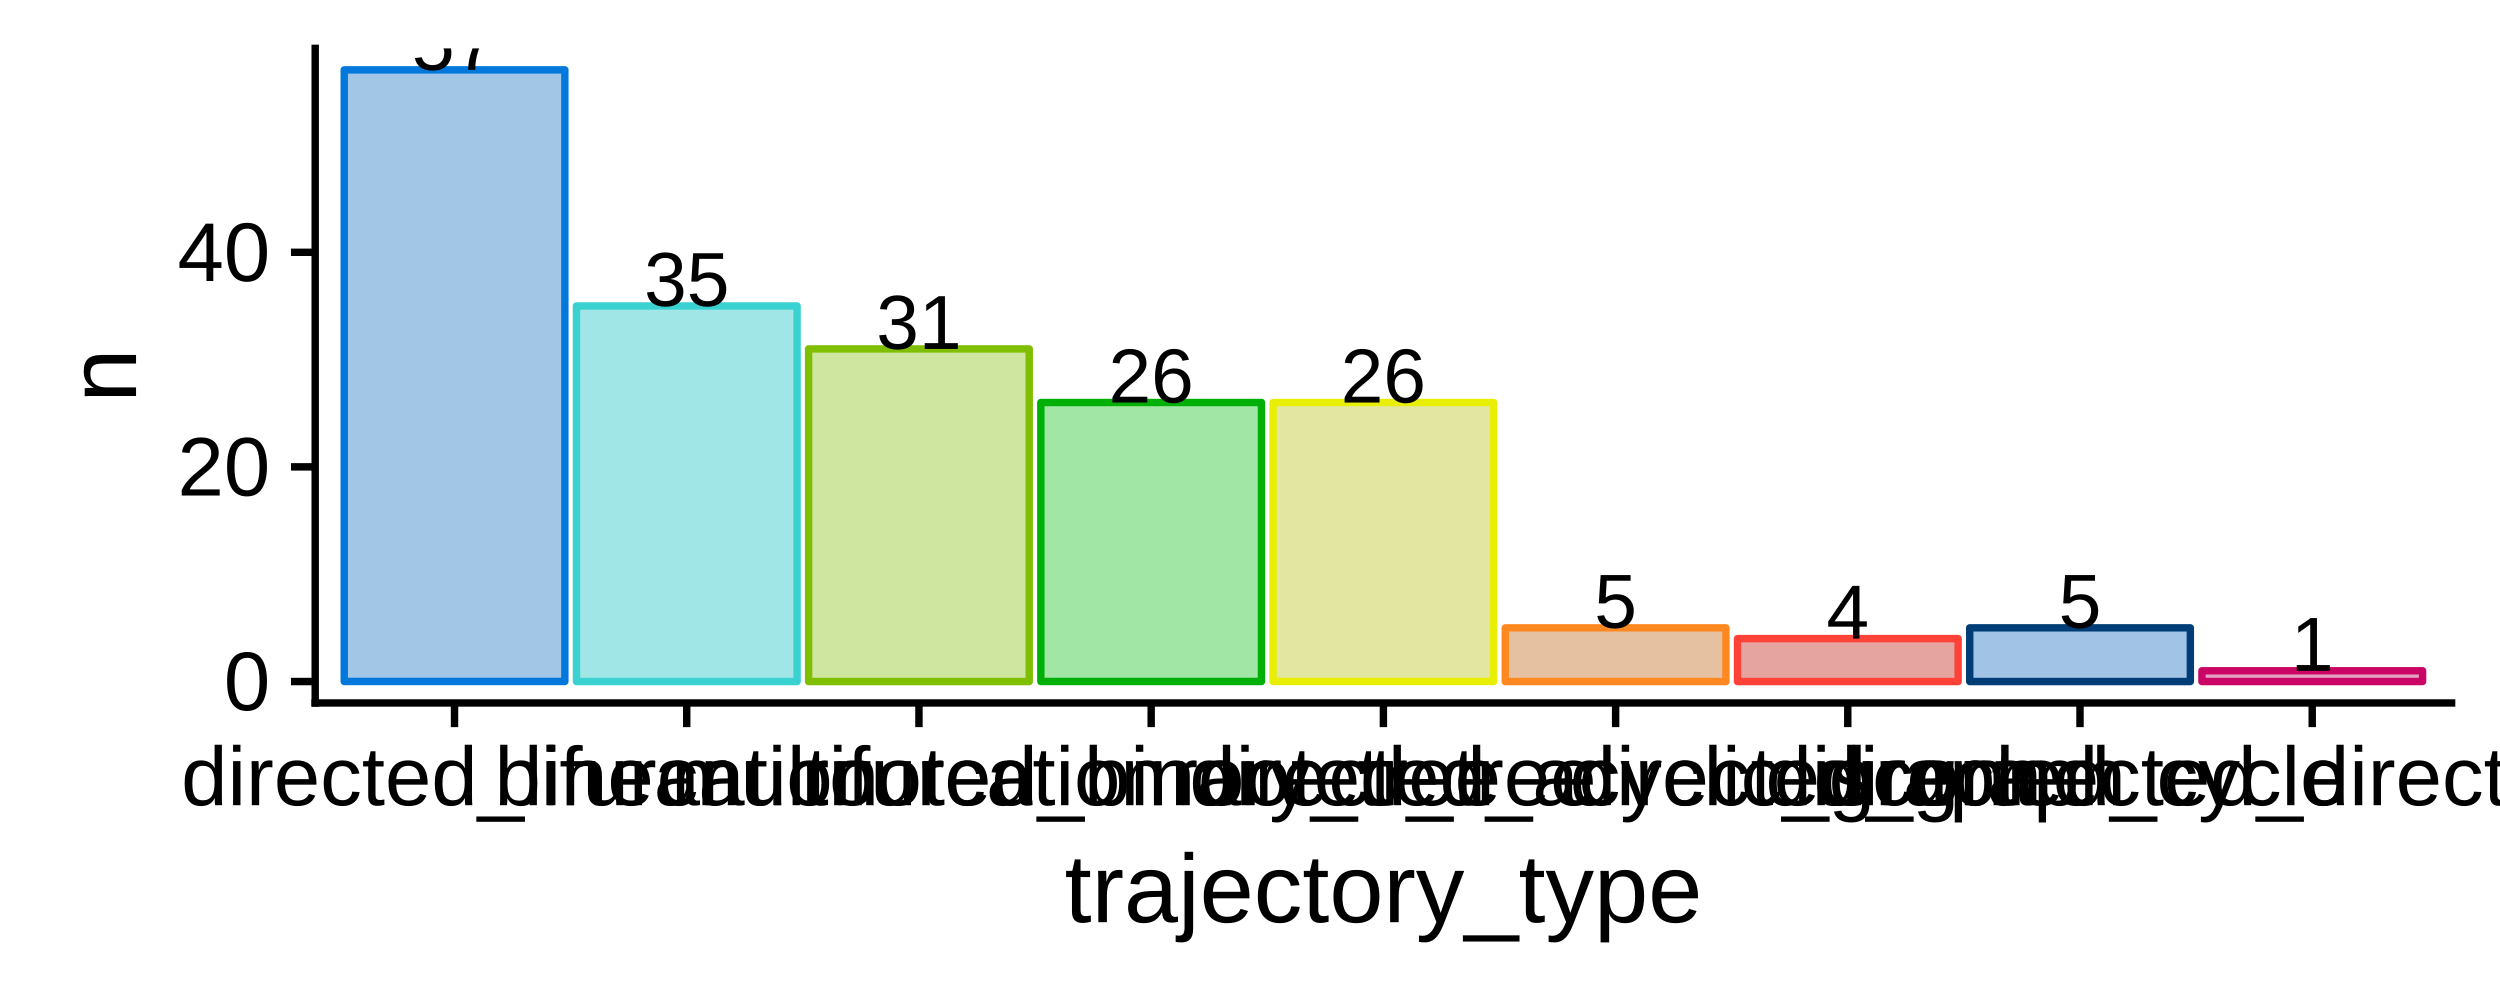
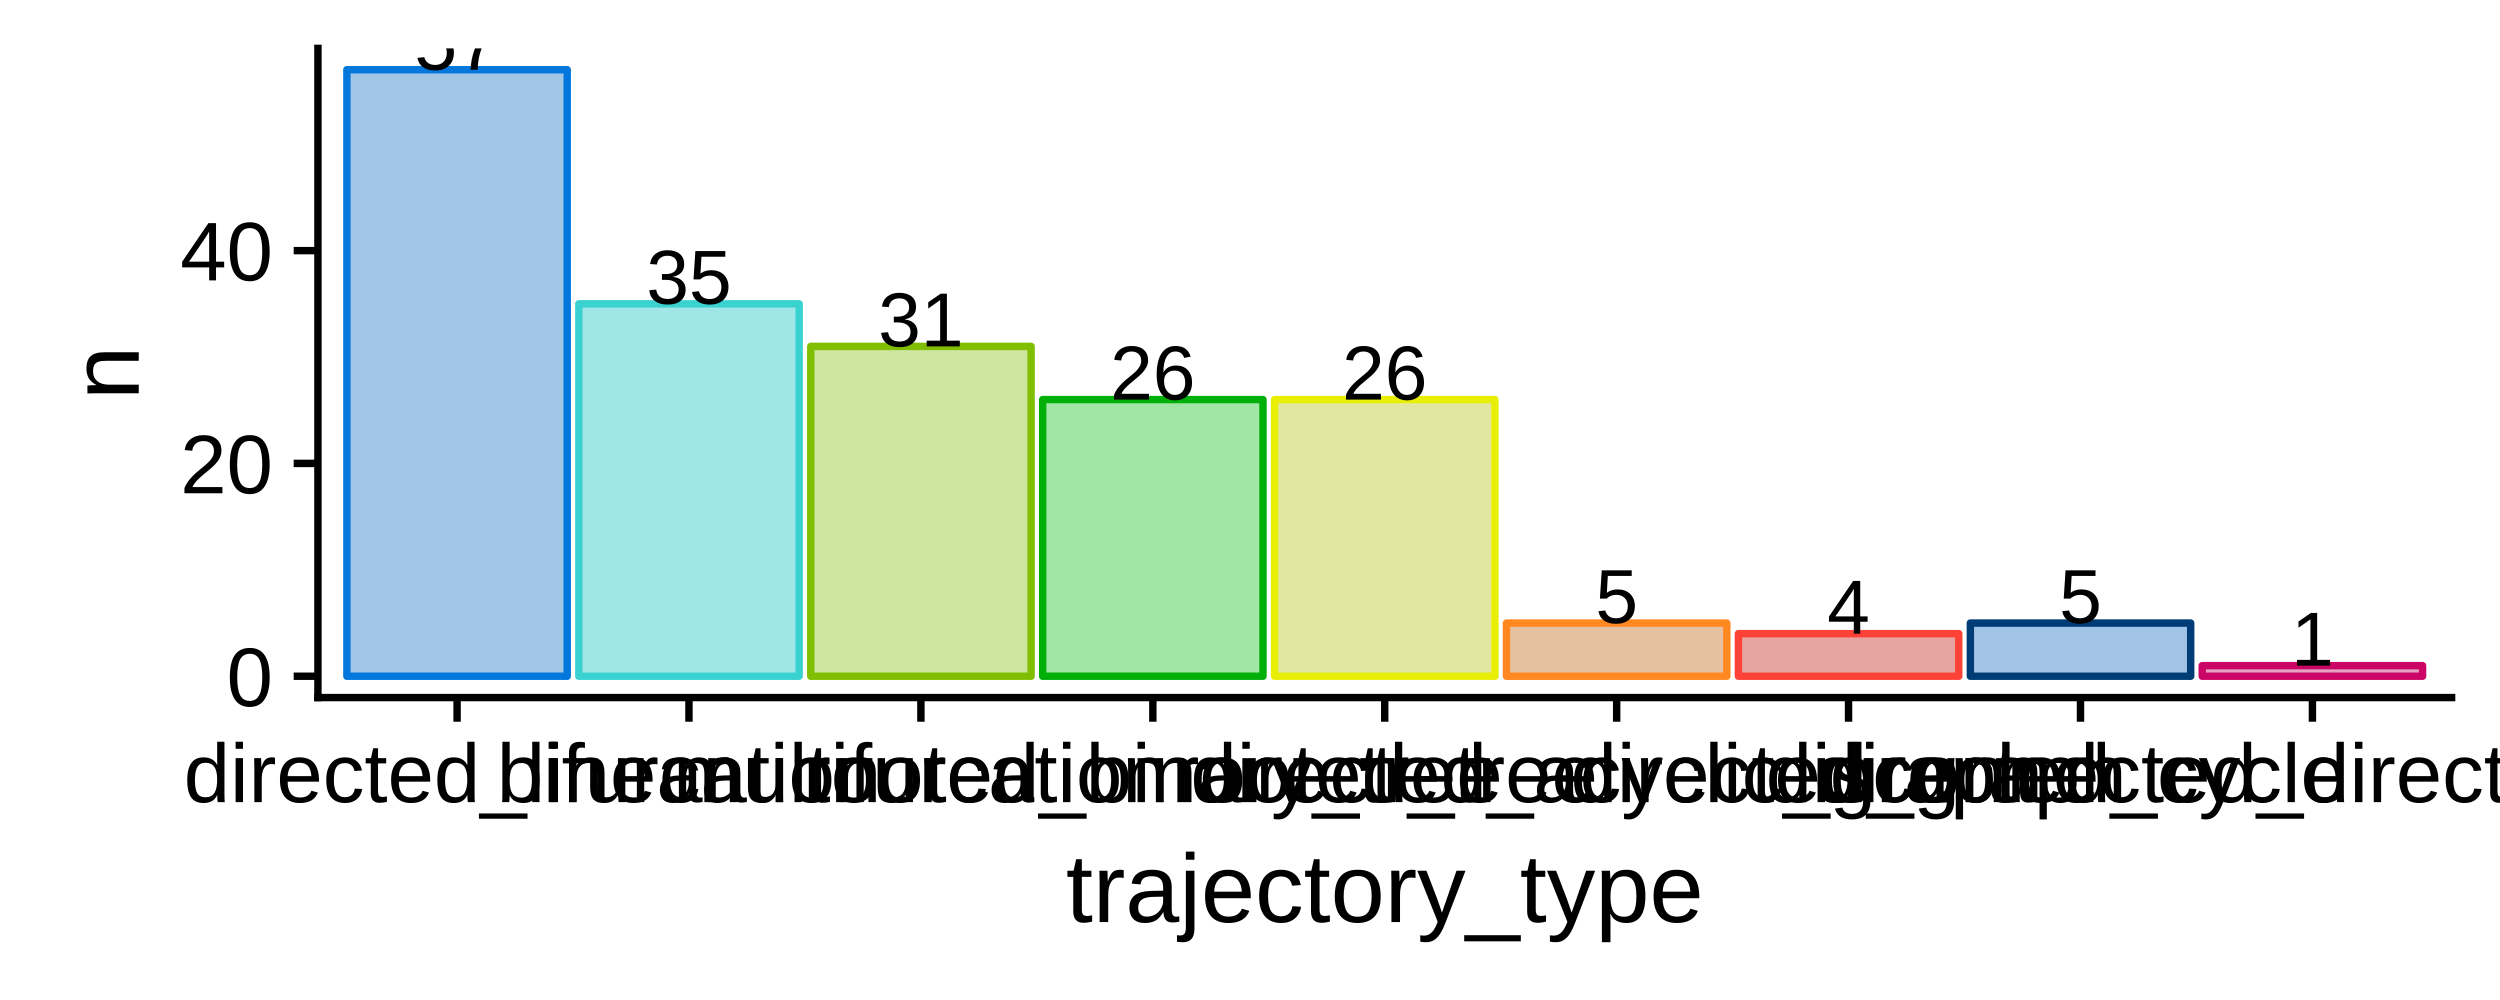
<svg xmlns="http://www.w3.org/2000/svg" viewBox="0 0 360.00 144.00">
  <defs>
    <style type="text/css">
    line, polyline, path, rect, circle {
      fill: none;
      stroke: #000000;
      stroke-linecap: round;
      stroke-linejoin: round;
      stroke-miterlimit: 10.00;
    }
  </style>
  </defs>
  <rect width="100%" height="100%" style="stroke: none; fill: #FFFFFF;" />
  <defs>
-     <clipPath id="cpNDUuMzg2NnwzNTMuMDI2fDEwMS4yMjd8Ni45NzM4NQ==">
-       <rect x="45.39" y="6.97" width="307.64" height="94.25" />
+     <clipPath id="cpNDUuNzc3MnwzNTMuMDI2fDEwMC40NDV8Ni45NzM4NQ==">
+       <rect x="45.78" y="6.97" width="307.25" height="93.47" />
    </clipPath>
  </defs>
-   <rect x="49.57" y="10.06" width="31.77" height="88.07" style="stroke-width: 1.07; stroke: #0278DD; stroke-linecap: butt; fill: #A1C6E6;" clip-path="url(#cpNDUuMzg2NnwzNTMuMDI2fDEwMS4yMjd8Ni45NzM4NQ==)" />
-   <rect x="83.01" y="44.06" width="31.77" height="54.08" style="stroke-width: 1.07; stroke: #3AD1D1; stroke-linecap: butt; fill: #A1E6E6;" clip-path="url(#cpNDUuMzg2NnwzNTMuMDI2fDEwMS4yMjd8Ni45NzM4NQ==)" />
-   <rect x="116.44" y="50.24" width="31.77" height="47.90" style="stroke-width: 1.07; stroke: #7FBE00; stroke-linecap: butt; fill: #CFE6A1;" clip-path="url(#cpNDUuMzg2NnwzNTMuMDI2fDEwMS4yMjd8Ni45NzM4NQ==)" />
-   <rect x="149.88" y="57.96" width="31.77" height="40.17" style="stroke-width: 1.07; stroke: #00B009; stroke-linecap: butt; fill: #A1E6A4;" clip-path="url(#cpNDUuMzg2NnwzNTMuMDI2fDEwMS4yMjd8Ni45NzM4NQ==)" />
-   <rect x="183.32" y="57.96" width="31.77" height="40.17" style="stroke-width: 1.07; stroke: #E8EF04; stroke-linecap: butt; fill: #E3E6A1;" clip-path="url(#cpNDUuMzg2NnwzNTMuMDI2fDEwMS4yMjd8Ni45NzM4NQ==)" />
-   <rect x="216.76" y="90.41" width="31.77" height="7.73" style="stroke-width: 1.07; stroke: #FF8821; stroke-linecap: butt; fill: #E6C1A1;" clip-path="url(#cpNDUuMzg2NnwzNTMuMDI2fDEwMS4yMjd8Ni45NzM4NQ==)" />
-   <rect x="250.20" y="91.96" width="31.77" height="6.18" style="stroke-width: 1.07; stroke: #FF4237; stroke-linecap: butt; fill: #E6A4A1;" clip-path="url(#cpNDUuMzg2NnwzNTMuMDI2fDEwMS4yMjd8Ni45NzM4NQ==)" />
-   <rect x="283.64" y="90.41" width="31.77" height="7.73" style="stroke-width: 1.07; stroke: #003D76; stroke-linecap: butt; fill: #A1C4E6;" clip-path="url(#cpNDUuMzg2NnwzNTMuMDI2fDEwMS4yMjd8Ni45NzM4NQ==)" />
-   <rect x="317.08" y="96.59" width="31.77" height="1.55" style="stroke-width: 1.07; stroke: #CA0565; stroke-linecap: butt; fill: #E6A1C2;" clip-path="url(#cpNDUuMzg2NnwzNTMuMDI2fDEwMS4yMjd8Ni45NzM4NQ==)" />
-   <g clip-path="url(#cpNDUuMzg2NnwzNTMuMDI2fDEwMS4yMjd8Ni45NzM4NQ==)">
-     <text x="59.31" y="10.06" style="font-size: 11.04px; font-family: Liberation Sans;" textLength="12.29px" lengthAdjust="spacingAndGlyphs">57</text>
+   <rect x="49.95" y="10.04" width="31.73" height="87.34" style="stroke-width: 1.07; stroke: #0278DD; stroke-linecap: butt; fill: #A1C6E6;" clip-path="url(#cpNDUuNzc3MnwzNTMuMDI2fDEwMC40NDV8Ni45NzM4NQ==)" />
+   <rect x="83.35" y="43.75" width="31.73" height="53.63" style="stroke-width: 1.07; stroke: #3AD1D1; stroke-linecap: butt; fill: #A1E6E6;" clip-path="url(#cpNDUuNzc3MnwzNTMuMDI2fDEwMC40NDV8Ni45NzM4NQ==)" />
+   <rect x="116.75" y="49.88" width="31.73" height="47.50" style="stroke-width: 1.07; stroke: #7FBE00; stroke-linecap: butt; fill: #CFE6A1;" clip-path="url(#cpNDUuNzc3MnwzNTMuMDI2fDEwMC40NDV8Ni45NzM4NQ==)" />
+   <rect x="150.14" y="57.54" width="31.73" height="39.84" style="stroke-width: 1.07; stroke: #00B009; stroke-linecap: butt; fill: #A1E6A4;" clip-path="url(#cpNDUuNzc3MnwzNTMuMDI2fDEwMC40NDV8Ni45NzM4NQ==)" />
+   <rect x="183.54" y="57.54" width="31.73" height="39.84" style="stroke-width: 1.07; stroke: #E8EF04; stroke-linecap: butt; fill: #E3E6A1;" clip-path="url(#cpNDUuNzc3MnwzNTMuMDI2fDEwMC40NDV8Ni45NzM4NQ==)" />
+   <rect x="216.93" y="89.72" width="31.73" height="7.66" style="stroke-width: 1.07; stroke: #FF8821; stroke-linecap: butt; fill: #E6C1A1;" clip-path="url(#cpNDUuNzc3MnwzNTMuMDI2fDEwMC40NDV8Ni45NzM4NQ==)" />
+   <rect x="250.33" y="91.25" width="31.73" height="6.13" style="stroke-width: 1.07; stroke: #FF4237; stroke-linecap: butt; fill: #E6A4A1;" clip-path="url(#cpNDUuNzc3MnwzNTMuMDI2fDEwMC40NDV8Ni45NzM4NQ==)" />
+   <rect x="283.73" y="89.72" width="31.73" height="7.66" style="stroke-width: 1.07; stroke: #003D76; stroke-linecap: butt; fill: #A1C4E6;" clip-path="url(#cpNDUuNzc3MnwzNTMuMDI2fDEwMC40NDV8Ni45NzM4NQ==)" />
+   <rect x="317.12" y="95.85" width="31.73" height="1.53" style="stroke-width: 1.07; stroke: #CA0565; stroke-linecap: butt; fill: #E6A1C2;" clip-path="url(#cpNDUuNzc3MnwzNTMuMDI2fDEwMC40NDV8Ni45NzM4NQ==)" />
+   <g clip-path="url(#cpNDUuNzc3MnwzNTMuMDI2fDEwMC40NDV8Ni45NzM4NQ==)">
+     <text x="59.67" y="10.04" style="font-size: 11.04px; font-family: Arial;" textLength="12.29px" lengthAdjust="spacingAndGlyphs">57</text>
  </g>
-   <g clip-path="url(#cpNDUuMzg2NnwzNTMuMDI2fDEwMS4yMjd8Ni45NzM4NQ==)">
-     <text x="92.75" y="44.06" style="font-size: 11.04px; font-family: Liberation Sans;" textLength="12.29px" lengthAdjust="spacingAndGlyphs">35</text>
+   <g clip-path="url(#cpNDUuNzc3MnwzNTMuMDI2fDEwMC40NDV8Ni45NzM4NQ==)">
+     <text x="93.07" y="43.75" style="font-size: 11.04px; font-family: Arial;" textLength="12.29px" lengthAdjust="spacingAndGlyphs">35</text>
  </g>
-   <g clip-path="url(#cpNDUuMzg2NnwzNTMuMDI2fDEwMS4yMjd8Ni45NzM4NQ==)">
-     <text x="126.18" y="50.24" style="font-size: 11.04px; font-family: Liberation Sans;" textLength="12.29px" lengthAdjust="spacingAndGlyphs">31</text>
+   <g clip-path="url(#cpNDUuNzc3MnwzNTMuMDI2fDEwMC40NDV8Ni45NzM4NQ==)">
+     <text x="126.46" y="49.88" style="font-size: 11.04px; font-family: Arial;" textLength="12.29px" lengthAdjust="spacingAndGlyphs">31</text>
  </g>
-   <g clip-path="url(#cpNDUuMzg2NnwzNTMuMDI2fDEwMS4yMjd8Ni45NzM4NQ==)">
-     <text x="159.62" y="57.96" style="font-size: 11.04px; font-family: Liberation Sans;" textLength="12.29px" lengthAdjust="spacingAndGlyphs">26</text>
+   <g clip-path="url(#cpNDUuNzc3MnwzNTMuMDI2fDEwMC40NDV8Ni45NzM4NQ==)">
+     <text x="159.86" y="57.54" style="font-size: 11.04px; font-family: Arial;" textLength="12.29px" lengthAdjust="spacingAndGlyphs">26</text>
  </g>
-   <g clip-path="url(#cpNDUuMzg2NnwzNTMuMDI2fDEwMS4yMjd8Ni45NzM4NQ==)">
-     <text x="193.06" y="57.96" style="font-size: 11.04px; font-family: Liberation Sans;" textLength="12.29px" lengthAdjust="spacingAndGlyphs">26</text>
+   <g clip-path="url(#cpNDUuNzc3MnwzNTMuMDI2fDEwMC40NDV8Ni45NzM4NQ==)">
+     <text x="193.26" y="57.54" style="font-size: 11.04px; font-family: Arial;" textLength="12.29px" lengthAdjust="spacingAndGlyphs">26</text>
  </g>
-   <g clip-path="url(#cpNDUuMzg2NnwzNTMuMDI2fDEwMS4yMjd8Ni45NzM4NQ==)">
-     <text x="229.57" y="90.41" style="font-size: 11.04px; font-family: Liberation Sans;" textLength="6.14px" lengthAdjust="spacingAndGlyphs">5</text>
+   <g clip-path="url(#cpNDUuNzc3MnwzNTMuMDI2fDEwMC40NDV8Ni45NzM4NQ==)">
+     <text x="229.73" y="89.72" style="font-size: 11.04px; font-family: Arial;" textLength="6.14px" lengthAdjust="spacingAndGlyphs">5</text>
  </g>
-   <g clip-path="url(#cpNDUuMzg2NnwzNTMuMDI2fDEwMS4yMjd8Ni45NzM4NQ==)">
-     <text x="263.01" y="91.96" style="font-size: 11.04px; font-family: Liberation Sans;" textLength="6.14px" lengthAdjust="spacingAndGlyphs">4</text>
+   <g clip-path="url(#cpNDUuNzc3MnwzNTMuMDI2fDEwMC40NDV8Ni45NzM4NQ==)">
+     <text x="263.12" y="91.25" style="font-size: 11.04px; font-family: Arial;" textLength="6.14px" lengthAdjust="spacingAndGlyphs">4</text>
  </g>
-   <g clip-path="url(#cpNDUuMzg2NnwzNTMuMDI2fDEwMS4yMjd8Ni45NzM4NQ==)">
-     <text x="296.45" y="90.41" style="font-size: 11.04px; font-family: Liberation Sans;" textLength="6.14px" lengthAdjust="spacingAndGlyphs">5</text>
+   <g clip-path="url(#cpNDUuNzc3MnwzNTMuMDI2fDEwMC40NDV8Ni45NzM4NQ==)">
+     <text x="296.52" y="89.72" style="font-size: 11.04px; font-family: Arial;" textLength="6.14px" lengthAdjust="spacingAndGlyphs">5</text>
  </g>
-   <g clip-path="url(#cpNDUuMzg2NnwzNTMuMDI2fDEwMS4yMjd8Ni45NzM4NQ==)">
-     <text x="329.89" y="96.59" style="font-size: 11.04px; font-family: Liberation Sans;" textLength="6.14px" lengthAdjust="spacingAndGlyphs">1</text>
+   <g clip-path="url(#cpNDUuNzc3MnwzNTMuMDI2fDEwMC40NDV8Ni45NzM4NQ==)">
+     <text x="329.92" y="95.85" style="font-size: 11.04px; font-family: Arial;" textLength="6.14px" lengthAdjust="spacingAndGlyphs">1</text>
  </g>
  <defs>
    <clipPath id="cpMHwzNjB8MTQ0fDA=">
      <rect x="0.00" y="0.00" width="360.00" height="144.00" />
    </clipPath>
  </defs>
-   <polyline points="45.39,101.23 45.39,6.97 " style="stroke-width: 1.07; stroke-linecap: square;" clip-path="url(#cpMHwzNjB8MTQ0fDA=)" />
+   <polyline points="45.78,100.45 45.78,6.97 " style="stroke-width: 1.07; stroke-linecap: square;" clip-path="url(#cpMHwzNjB8MTQ0fDA=)" />
  <g clip-path="url(#cpMHwzNjB8MTQ0fDA=)">
-     <text x="32.24" y="102.26" style="font-size: 12.00px; font-family: Liberation Sans;" textLength="6.67px" lengthAdjust="spacingAndGlyphs">0</text>
+     <text x="32.63" y="101.68" style="font-size: 12.00px; font-family: Arial;" textLength="6.67px" lengthAdjust="spacingAndGlyphs">0</text>
  </g>
  <g clip-path="url(#cpMHwzNjB8MTQ0fDA=)">
-     <text x="25.56" y="71.36" style="font-size: 12.00px; font-family: Liberation Sans;" textLength="13.35px" lengthAdjust="spacingAndGlyphs">20</text>
+     <text x="25.95" y="71.03" style="font-size: 12.00px; font-family: Arial;" textLength="13.35px" lengthAdjust="spacingAndGlyphs">20</text>
  </g>
  <g clip-path="url(#cpMHwzNjB8MTQ0fDA=)">
-     <text x="25.56" y="40.46" style="font-size: 12.00px; font-family: Liberation Sans;" textLength="13.35px" lengthAdjust="spacingAndGlyphs">40</text>
+     <text x="25.95" y="40.38" style="font-size: 12.00px; font-family: Arial;" textLength="13.35px" lengthAdjust="spacingAndGlyphs">40</text>
  </g>
-   <polyline points="41.90,98.14 45.39,98.14 " style="stroke-width: 1.07; stroke-linecap: butt;" clip-path="url(#cpMHwzNjB8MTQ0fDA=)" />
-   <polyline points="41.90,67.23 45.39,67.23 " style="stroke-width: 1.07; stroke-linecap: butt;" clip-path="url(#cpMHwzNjB8MTQ0fDA=)" />
-   <polyline points="41.90,36.33 45.39,36.33 " style="stroke-width: 1.07; stroke-linecap: butt;" clip-path="url(#cpMHwzNjB8MTQ0fDA=)" />
-   <polyline points="45.39,101.23 353.03,101.23 " style="stroke-width: 1.07; stroke-linecap: square;" clip-path="url(#cpMHwzNjB8MTQ0fDA=)" />
-   <polyline points="65.45,104.71 65.45,101.23 " style="stroke-width: 1.07; stroke-linecap: butt;" clip-path="url(#cpMHwzNjB8MTQ0fDA=)" />
-   <polyline points="98.89,104.71 98.89,101.23 " style="stroke-width: 1.07; stroke-linecap: butt;" clip-path="url(#cpMHwzNjB8MTQ0fDA=)" />
-   <polyline points="132.33,104.71 132.33,101.23 " style="stroke-width: 1.07; stroke-linecap: butt;" clip-path="url(#cpMHwzNjB8MTQ0fDA=)" />
-   <polyline points="165.77,104.71 165.77,101.23 " style="stroke-width: 1.07; stroke-linecap: butt;" clip-path="url(#cpMHwzNjB8MTQ0fDA=)" />
-   <polyline points="199.21,104.71 199.21,101.23 " style="stroke-width: 1.07; stroke-linecap: butt;" clip-path="url(#cpMHwzNjB8MTQ0fDA=)" />
-   <polyline points="232.65,104.71 232.65,101.23 " style="stroke-width: 1.07; stroke-linecap: butt;" clip-path="url(#cpMHwzNjB8MTQ0fDA=)" />
-   <polyline points="266.08,104.71 266.08,101.23 " style="stroke-width: 1.07; stroke-linecap: butt;" clip-path="url(#cpMHwzNjB8MTQ0fDA=)" />
-   <polyline points="299.52,104.71 299.52,101.23 " style="stroke-width: 1.07; stroke-linecap: butt;" clip-path="url(#cpMHwzNjB8MTQ0fDA=)" />
-   <polyline points="332.96,104.71 332.96,101.23 " style="stroke-width: 1.07; stroke-linecap: butt;" clip-path="url(#cpMHwzNjB8MTQ0fDA=)" />
+   <polyline points="42.29,97.38 45.78,97.38 " style="stroke-width: 1.07; stroke-linecap: butt;" clip-path="url(#cpMHwzNjB8MTQ0fDA=)" />
+   <polyline points="42.29,66.73 45.78,66.73 " style="stroke-width: 1.07; stroke-linecap: butt;" clip-path="url(#cpMHwzNjB8MTQ0fDA=)" />
+   <polyline points="42.29,36.09 45.78,36.09 " style="stroke-width: 1.07; stroke-linecap: butt;" clip-path="url(#cpMHwzNjB8MTQ0fDA=)" />
+   <polyline points="45.78,100.45 353.03,100.45 " style="stroke-width: 1.07; stroke-linecap: square;" clip-path="url(#cpMHwzNjB8MTQ0fDA=)" />
+   <polyline points="65.82,103.93 65.82,100.45 " style="stroke-width: 1.07; stroke-linecap: butt;" clip-path="url(#cpMHwzNjB8MTQ0fDA=)" />
+   <polyline points="99.21,103.93 99.21,100.45 " style="stroke-width: 1.07; stroke-linecap: butt;" clip-path="url(#cpMHwzNjB8MTQ0fDA=)" />
+   <polyline points="132.61,103.93 132.61,100.45 " style="stroke-width: 1.07; stroke-linecap: butt;" clip-path="url(#cpMHwzNjB8MTQ0fDA=)" />
+   <polyline points="166.01,103.93 166.01,100.45 " style="stroke-width: 1.07; stroke-linecap: butt;" clip-path="url(#cpMHwzNjB8MTQ0fDA=)" />
+   <polyline points="199.40,103.93 199.40,100.45 " style="stroke-width: 1.07; stroke-linecap: butt;" clip-path="url(#cpMHwzNjB8MTQ0fDA=)" />
+   <polyline points="232.80,103.93 232.80,100.45 " style="stroke-width: 1.07; stroke-linecap: butt;" clip-path="url(#cpMHwzNjB8MTQ0fDA=)" />
+   <polyline points="266.19,103.93 266.19,100.45 " style="stroke-width: 1.07; stroke-linecap: butt;" clip-path="url(#cpMHwzNjB8MTQ0fDA=)" />
+   <polyline points="299.59,103.93 299.59,100.45 " style="stroke-width: 1.07; stroke-linecap: butt;" clip-path="url(#cpMHwzNjB8MTQ0fDA=)" />
+   <polyline points="332.99,103.93 332.99,100.45 " style="stroke-width: 1.07; stroke-linecap: butt;" clip-path="url(#cpMHwzNjB8MTQ0fDA=)" />
  <g clip-path="url(#cpMHwzNjB8MTQ0fDA=)">
-     <text x="26.09" y="115.95" style="font-size: 12.00px; font-family: Liberation Sans;" textLength="78.71px" lengthAdjust="spacingAndGlyphs">directed_linear</text>
+     <text x="26.46" y="115.51" style="font-size: 12.00px; font-family: Arial;" textLength="78.71px" lengthAdjust="spacingAndGlyphs">directed_linear</text>
  </g>
  <g clip-path="url(#cpMHwzNjB8MTQ0fDA=)">
-     <text x="71.21" y="115.95" style="font-size: 12.00px; font-family: Liberation Sans;" textLength="55.37px" lengthAdjust="spacingAndGlyphs">bifurcation</text>
+     <text x="71.53" y="115.51" style="font-size: 12.00px; font-family: Arial;" textLength="55.37px" lengthAdjust="spacingAndGlyphs">bifurcation</text>
  </g>
  <g clip-path="url(#cpMHwzNjB8MTQ0fDA=)">
-     <text x="96.65" y="115.95" style="font-size: 12.00px; font-family: Liberation Sans;" textLength="71.36px" lengthAdjust="spacingAndGlyphs">multifurcation</text>
+     <text x="96.93" y="115.51" style="font-size: 12.00px; font-family: Arial;" textLength="71.36px" lengthAdjust="spacingAndGlyphs">multifurcation</text>
  </g>
  <g clip-path="url(#cpMHwzNjB8MTQ0fDA=)">
-     <text x="115.40" y="115.95" style="font-size: 12.00px; font-family: Liberation Sans;" textLength="100.73px" lengthAdjust="spacingAndGlyphs">rooted_binary_tree</text>
+     <text x="115.64" y="115.51" style="font-size: 12.00px; font-family: Arial;" textLength="100.73px" lengthAdjust="spacingAndGlyphs">rooted_binary_tree</text>
  </g>
  <g clip-path="url(#cpMHwzNjB8MTQ0fDA=)">
-     <text x="168.52" y="115.95" style="font-size: 12.00px; font-family: Liberation Sans;" textLength="61.38px" lengthAdjust="spacingAndGlyphs">rooted_tree</text>
+     <text x="168.71" y="115.51" style="font-size: 12.00px; font-family: Arial;" textLength="61.38px" lengthAdjust="spacingAndGlyphs">rooted_tree</text>
  </g>
  <g clip-path="url(#cpMHwzNjB8MTQ0fDA=)">
-     <text x="171.28" y="115.95" style="font-size: 12.00px; font-family: Liberation Sans;" textLength="122.74px" lengthAdjust="spacingAndGlyphs">directed_acyclic_graph</text>
+     <text x="171.43" y="115.51" style="font-size: 12.00px; font-family: Arial;" textLength="122.74px" lengthAdjust="spacingAndGlyphs">directed_acyclic_graph</text>
  </g>
  <g clip-path="url(#cpMHwzNjB8MTQ0fDA=)">
-     <text x="226.06" y="115.95" style="font-size: 12.00px; font-family: Liberation Sans;" textLength="80.06px" lengthAdjust="spacingAndGlyphs">directed_graph</text>
+     <text x="226.17" y="115.51" style="font-size: 12.00px; font-family: Arial;" textLength="80.06px" lengthAdjust="spacingAndGlyphs">directed_graph</text>
  </g>
  <g clip-path="url(#cpMHwzNjB8MTQ0fDA=)">
-     <text x="261.17" y="115.95" style="font-size: 12.00px; font-family: Liberation Sans;" textLength="76.71px" lengthAdjust="spacingAndGlyphs">directed_cycle</text>
+     <text x="261.24" y="115.51" style="font-size: 12.00px; font-family: Arial;" textLength="76.71px" lengthAdjust="spacingAndGlyphs">directed_cycle</text>
  </g>
  <g clip-path="url(#cpMHwzNjB8MTQ0fDA=)">
-     <text x="254.24" y="115.95" style="font-size: 12.00px; font-family: Liberation Sans;" textLength="157.45px" lengthAdjust="spacingAndGlyphs">disconnected_directed_graph</text>
+     <text x="254.26" y="115.51" style="font-size: 12.00px; font-family: Arial;" textLength="157.45px" lengthAdjust="spacingAndGlyphs">disconnected_directed_graph</text>
  </g>
  <g clip-path="url(#cpMHwzNjB8MTQ0fDA=)">
-     <text x="153.30" y="132.80" style="font-size: 14.00px; font-family: Liberation Sans;" textLength="91.82px" lengthAdjust="spacingAndGlyphs">trajectory_type</text>
+     <text x="153.49" y="132.77" style="font-size: 14.00px; font-family: Arial;" textLength="91.82px" lengthAdjust="spacingAndGlyphs">trajectory_type</text>
  </g>
  <g clip-path="url(#cpMHwzNjB8MTQ0fDA=)">
-     <text transform="translate(19.59,57.99) rotate(-90)" style="font-size: 14.00px; font-family: Liberation Sans;" textLength="7.79px" lengthAdjust="spacingAndGlyphs">n</text>
+     <text transform="translate(19.98,57.60) rotate(-90)" style="font-size: 14.00px; font-family: Arial;" textLength="7.79px" lengthAdjust="spacingAndGlyphs">n</text>
  </g>
</svg>
